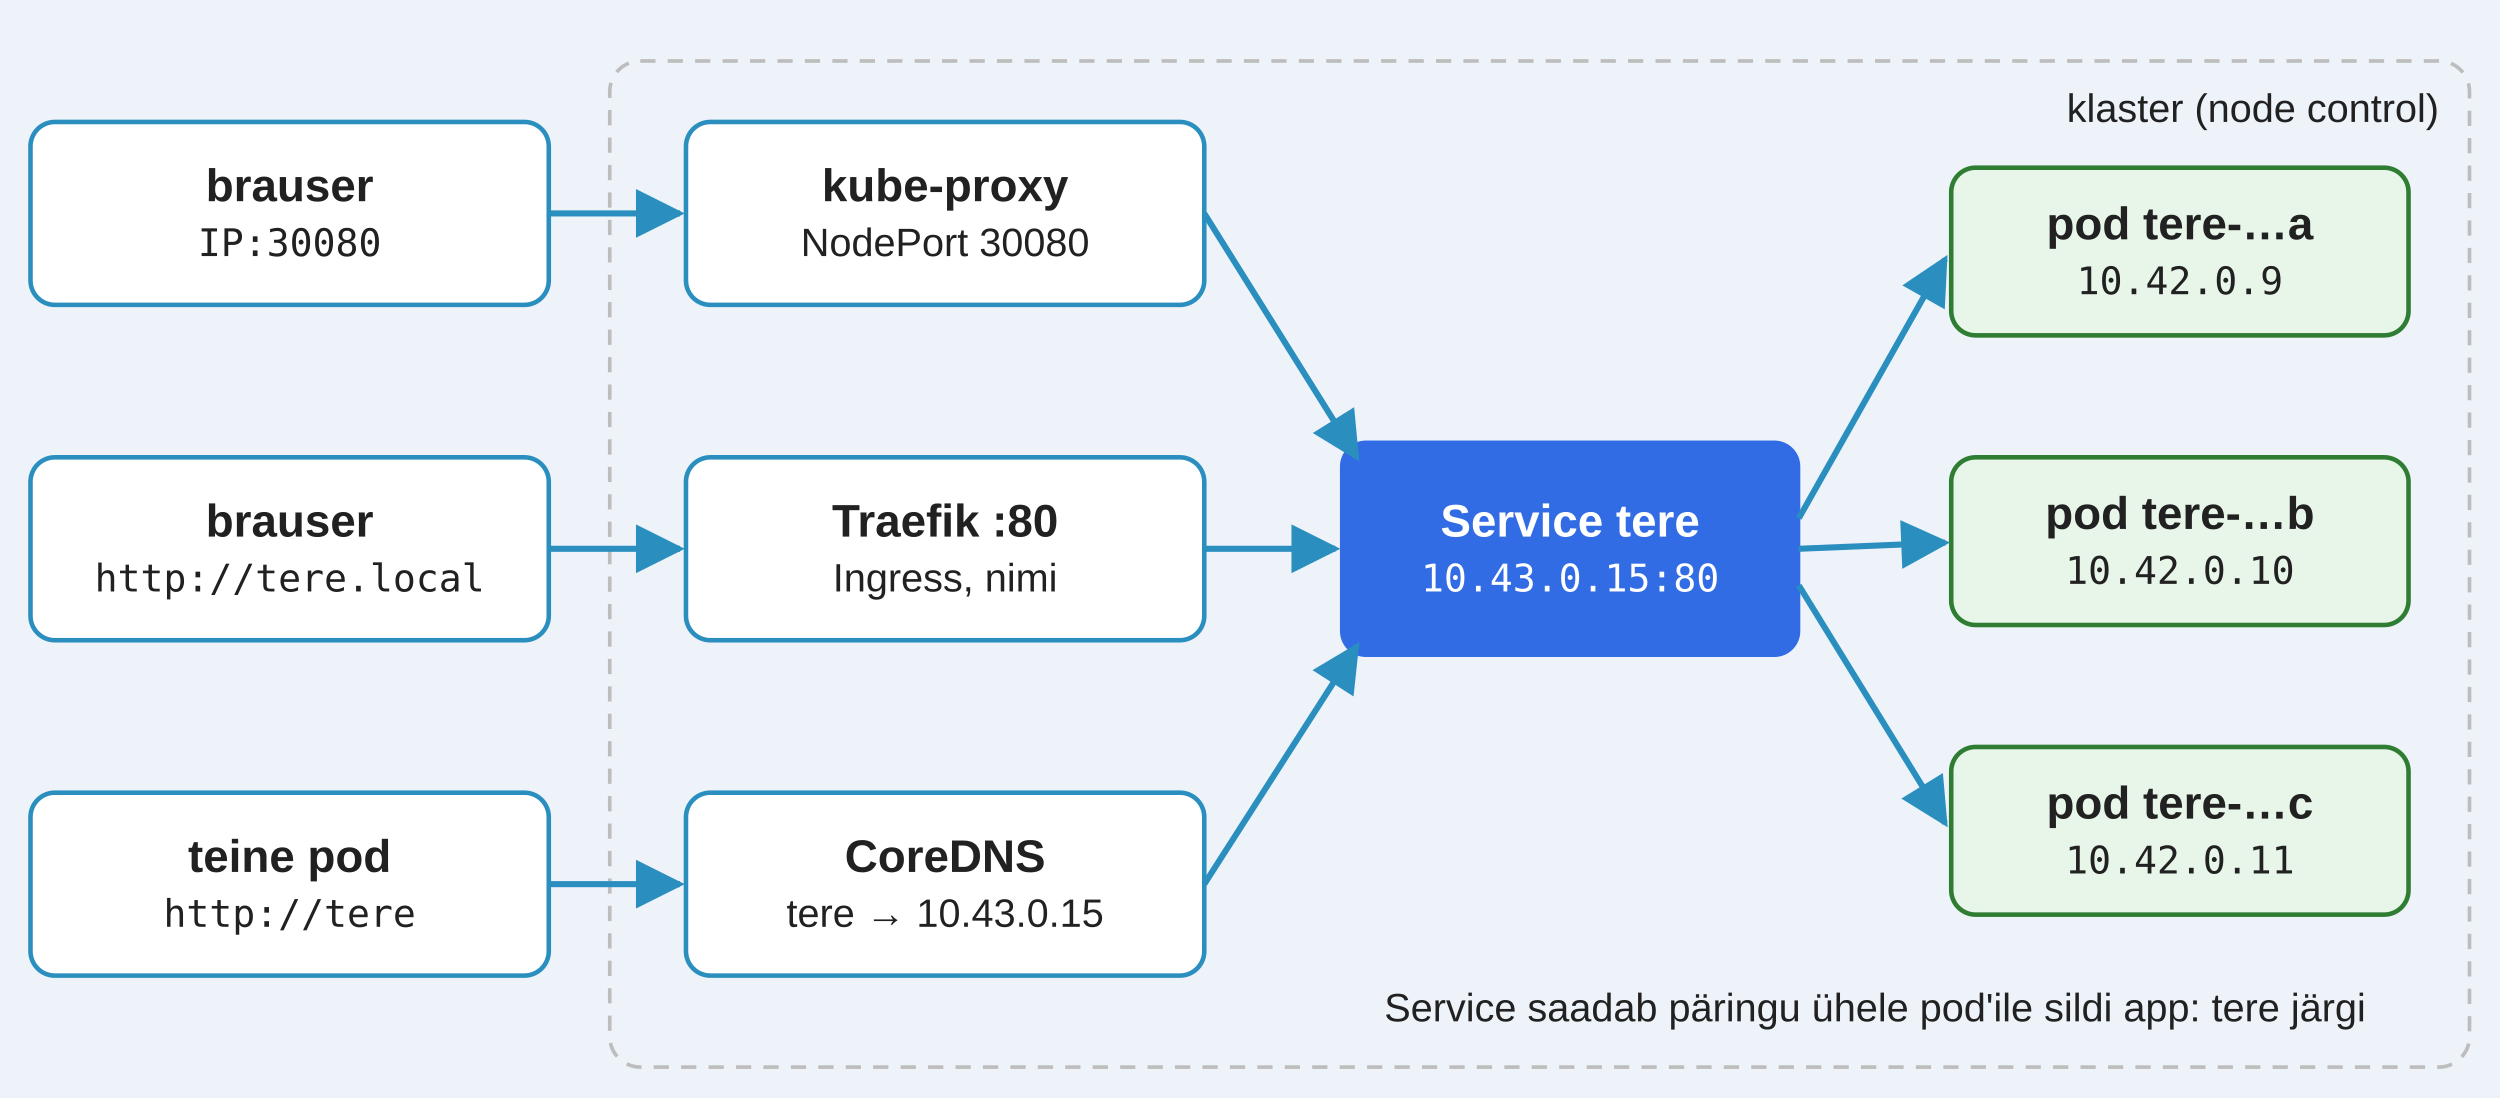
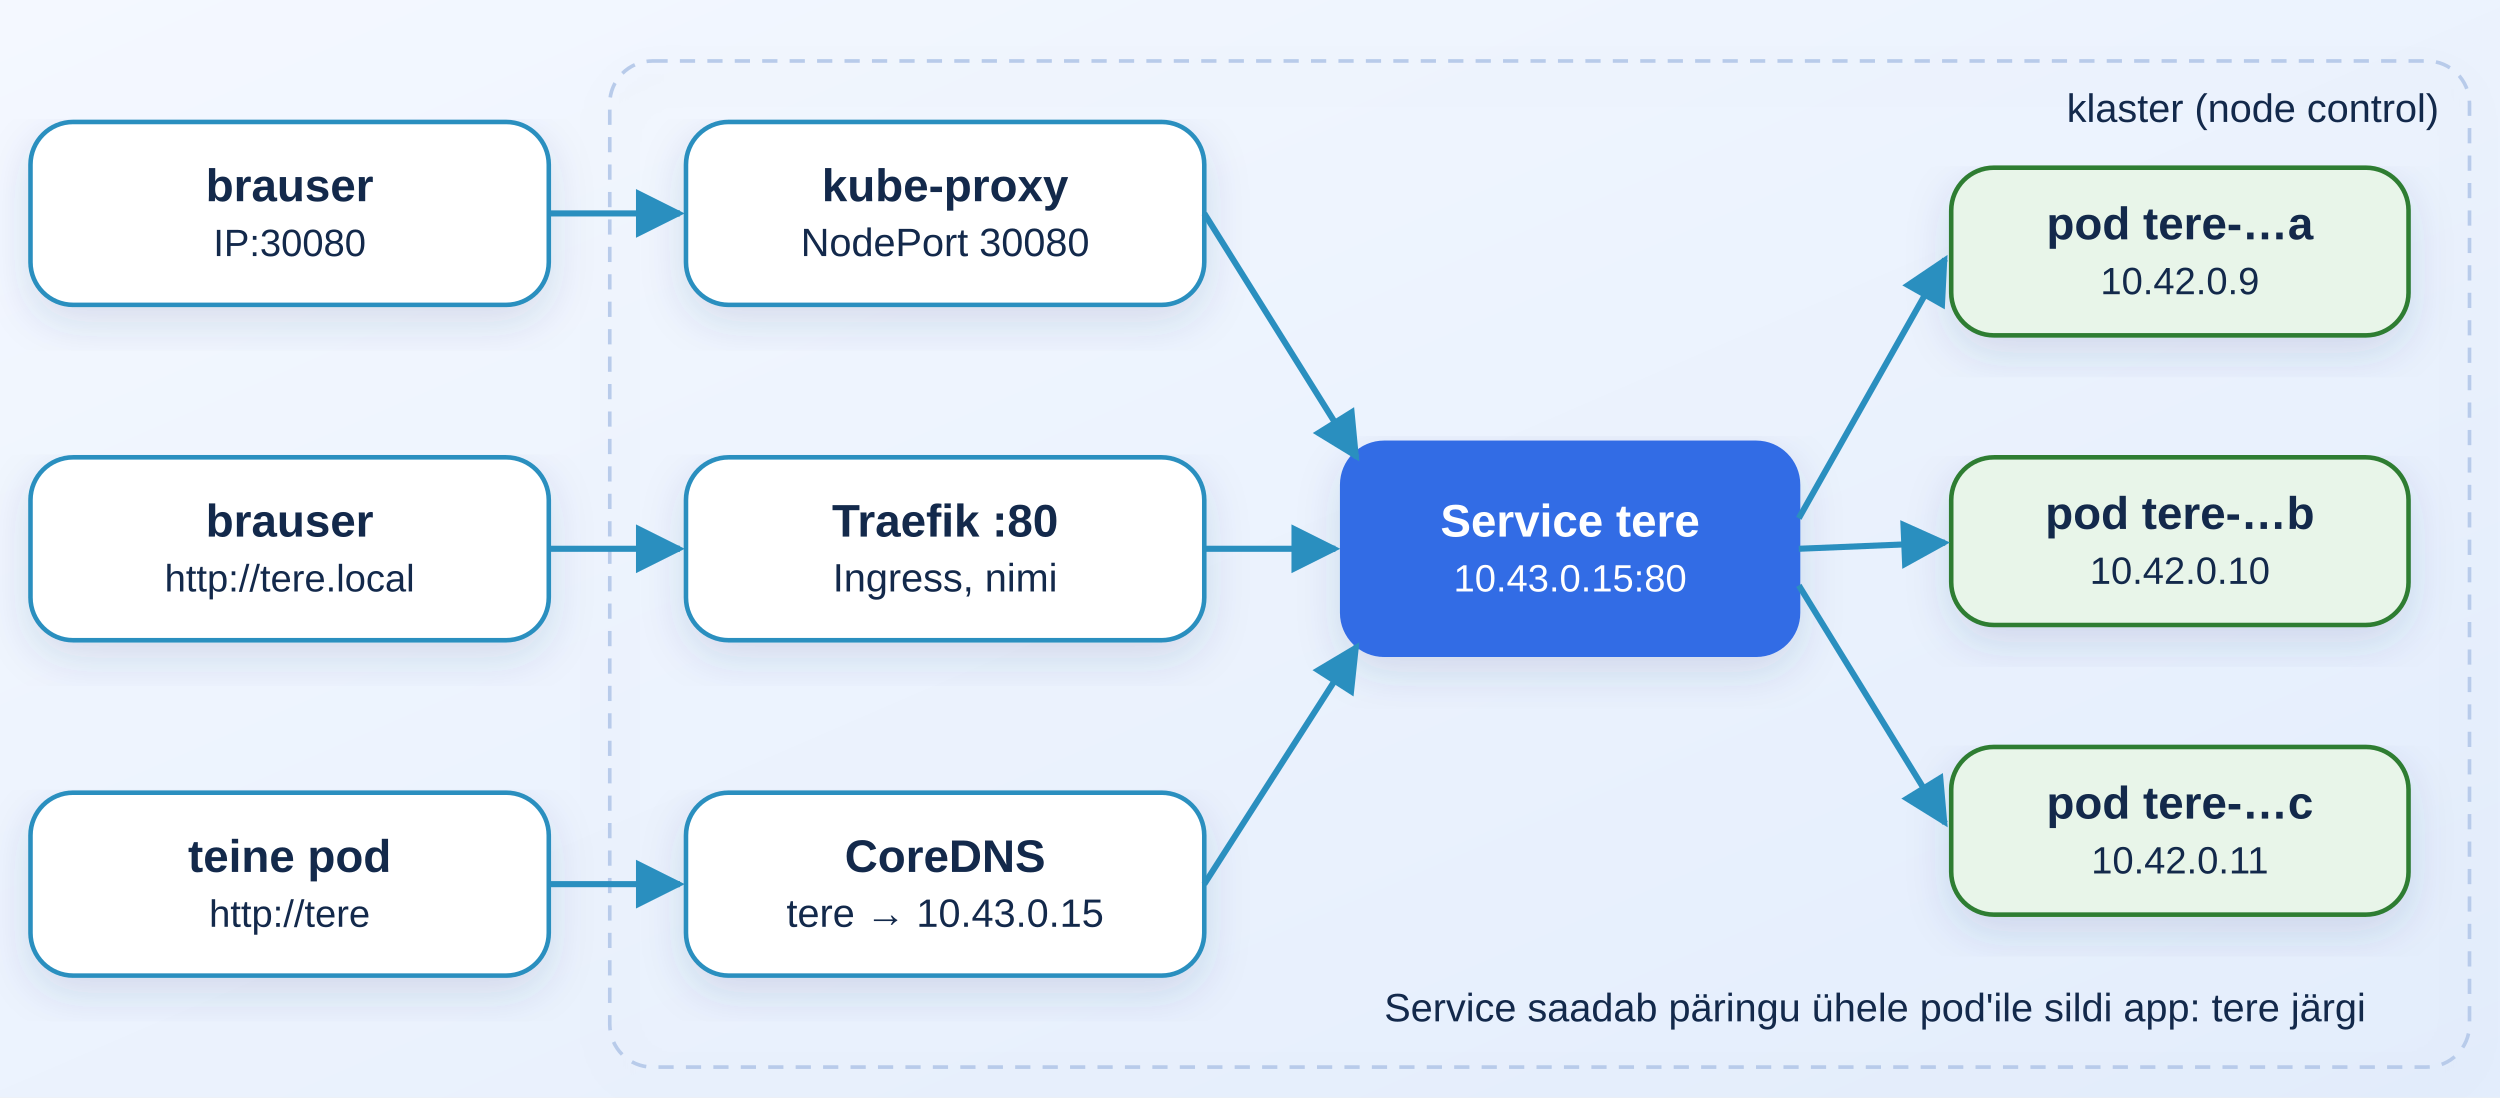
<svg xmlns="http://www.w3.org/2000/svg" viewBox="0 0 820 360" width="820">
+   <defs>
+     <linearGradient id="ubg" x1="0" y1="0" x2="1" y2="1">
+       <stop offset="0" stop-color="#F4F8FF" />
+       <stop offset="1" stop-color="#E3EDFC" />
+     </linearGradient>
+     <filter id="ush" x="-10%" y="-10%" width="120%" height="135%">
+       <feDropShadow dx="0" dy="5" stdDeviation="7" flood-color="#2A4A80" flood-opacity="0.14" />
+     </filter>
+   </defs>
  <defs>
    <marker id="a" viewBox="0 0 10 10" refX="9" refY="5" markerWidth="8" markerHeight="8" orient="auto-start-reverse">
      <path d="M0,0 L10,5 L0,10 z" fill="#2A8FBF" />
    </marker>
  </defs>
-   <style>text{font-family:Segoe UI, Arial, sans-serif;fill:#212121;text-anchor:middle}.t{font-size:15px;font-weight:600}.s{font-size:13px}.w{fill:#ffffff}.c{font-family:monospace;font-size:12.5px}.ln{stroke:#2A8FBF;stroke-width:2;fill:none}.d{stroke-dasharray:6 4}.p{fill:#FFFFFF;stroke:#2A8FBF;stroke-width:1.5}.o{fill:#FFFFFF;stroke:#2A8FBF;stroke-width:1.5}.g{fill:#e8f5e9;stroke:#2e7d32;stroke-width:1.5}.m{fill:#326CE5;stroke:#326CE5}.z{fill:none;stroke:#bdbdbd;stroke-width:1.2;stroke-dasharray:5 4}</style>
-   <rect width="100%" height="100%" fill="#EEF3FA" />
-   <rect class="z" x="200" y="20" width="610" height="330" rx="10" />
+   <style>text{font-family:'Segoe UI',Arial,sans-serif;fill:#13294B;text-anchor:middle}.t{font-size:15px;font-weight:600}.s{font-size:13px}.w{fill:#ffffff}.c{font-family:'Segoe UI',Arial,sans-serif;font-size:12.5px}.ln{stroke:#2A8FBF;stroke-width:2;fill:none}.d{stroke-dasharray:6 4}.p{fill:#FFFFFF;stroke:#2A8FBF;stroke-width:1.5}.o{fill:#FFFFFF;stroke:#2A8FBF;stroke-width:1.5}.g{fill:#e8f5e9;stroke:#2e7d32;stroke-width:1.5}.m{fill:#326CE5;stroke:#326CE5}.z{fill:none;stroke:#B8CBEA;stroke-width:1.2;stroke-dasharray:5 4}</style>
+   <rect width="100%" height="100%" fill="url(#ubg)" />
+   <rect filter="url(#ush)" class="z" x="200" y="20" width="610" height="330" rx="14" />
  <text class="s" x="800" y="40" style="text-anchor:end">klaster (node control)</text>
-   <rect class="o" x="10" y="40" width="170" height="60" rx="8" />
+   <rect filter="url(#ush)" class="o" x="10" y="40" width="170" height="60" rx="14" />
  <text class="t" x="95.0" y="66.0">brauser</text>
  <text class="c" x="95.0" y="84.0">IP:30080</text>
-   <rect class="o" x="10" y="150" width="170" height="60" rx="8" />
+   <rect filter="url(#ush)" class="o" x="10" y="150" width="170" height="60" rx="14" />
  <text class="t" x="95.0" y="176.0">brauser</text>
  <text class="c" x="95.0" y="194.0">http://tere.local</text>
-   <rect class="o" x="10" y="260" width="170" height="60" rx="8" />
+   <rect filter="url(#ush)" class="o" x="10" y="260" width="170" height="60" rx="14" />
  <text class="t" x="95.0" y="286.0">teine pod</text>
  <text class="c" x="95.0" y="304.0">http://tere</text>
-   <rect class="p" x="225" y="40" width="170" height="60" rx="8" />
+   <rect filter="url(#ush)" class="p" x="225" y="40" width="170" height="60" rx="14" />
  <text class="t" x="310.0" y="66.0">kube-proxy</text>
  <text class="s" x="310.0" y="84.0">NodePort 30080</text>
-   <rect class="p" x="225" y="150" width="170" height="60" rx="8" />
+   <rect filter="url(#ush)" class="p" x="225" y="150" width="170" height="60" rx="14" />
  <text class="t" x="310.0" y="176.0">Traefik :80</text>
  <text class="s" x="310.0" y="194.0">Ingress, nimi</text>
-   <rect class="p" x="225" y="260" width="170" height="60" rx="8" />
+   <rect filter="url(#ush)" class="p" x="225" y="260" width="170" height="60" rx="14" />
  <text class="t" x="310.0" y="286.0">CoreDNS</text>
  <text class="s" x="310.0" y="304.0">tere → 10.43.0.15</text>
-   <rect class="m" x="440" y="145" width="150" height="70" rx="8" />
+   <rect filter="url(#ush)" class="m" x="440" y="145" width="150" height="70" rx="14" />
  <text class="t w" x="515.0" y="176.0">Service tere</text>
  <text class="c w" x="515.0" y="194.0">10.43.0.15:80</text>
-   <rect class="g" x="640" y="55" width="150" height="55" rx="8" />
+   <rect filter="url(#ush)" class="g" x="640" y="55" width="150" height="55" rx="14" />
  <text class="t" x="715.0" y="78.5">pod tere-…a</text>
  <text class="c" x="715.0" y="96.5">10.42.0.9</text>
-   <rect class="g" x="640" y="150" width="150" height="55" rx="8" />
+   <rect filter="url(#ush)" class="g" x="640" y="150" width="150" height="55" rx="14" />
  <text class="t" x="715.0" y="173.5">pod tere-…b</text>
  <text class="c" x="715.0" y="191.5">10.42.0.10</text>
-   <rect class="g" x="640" y="245" width="150" height="55" rx="8" />
+   <rect filter="url(#ush)" class="g" x="640" y="245" width="150" height="55" rx="14" />
  <text class="t" x="715.0" y="268.5">pod tere-…c</text>
  <text class="c" x="715.0" y="286.5">10.42.0.11</text>
  <line class="ln" x1="180" y1="70" x2="223" y2="70" marker-end="url(#a)" />
  <line class="ln" x1="180" y1="180" x2="223" y2="180" marker-end="url(#a)" />
  <line class="ln" x1="180" y1="290" x2="223" y2="290" marker-end="url(#a)" />
  <line class="ln" x1="395" y1="70" x2="445" y2="150" marker-end="url(#a)" />
  <line class="ln" x1="395" y1="180" x2="438" y2="180" marker-end="url(#a)" />
  <line class="ln" x1="395" y1="290" x2="445" y2="212" marker-end="url(#a)" />
  <line class="ln" x1="590" y1="170" x2="638" y2="85" marker-end="url(#a)" />
  <line class="ln" x1="590" y1="180" x2="638" y2="178" marker-end="url(#a)" />
  <line class="ln" x1="590" y1="192" x2="638" y2="270" marker-end="url(#a)" />
  <text class="s" x="615" y="335">Service saadab päringu ühele pod'ile sildi app: tere järgi</text>
</svg>
